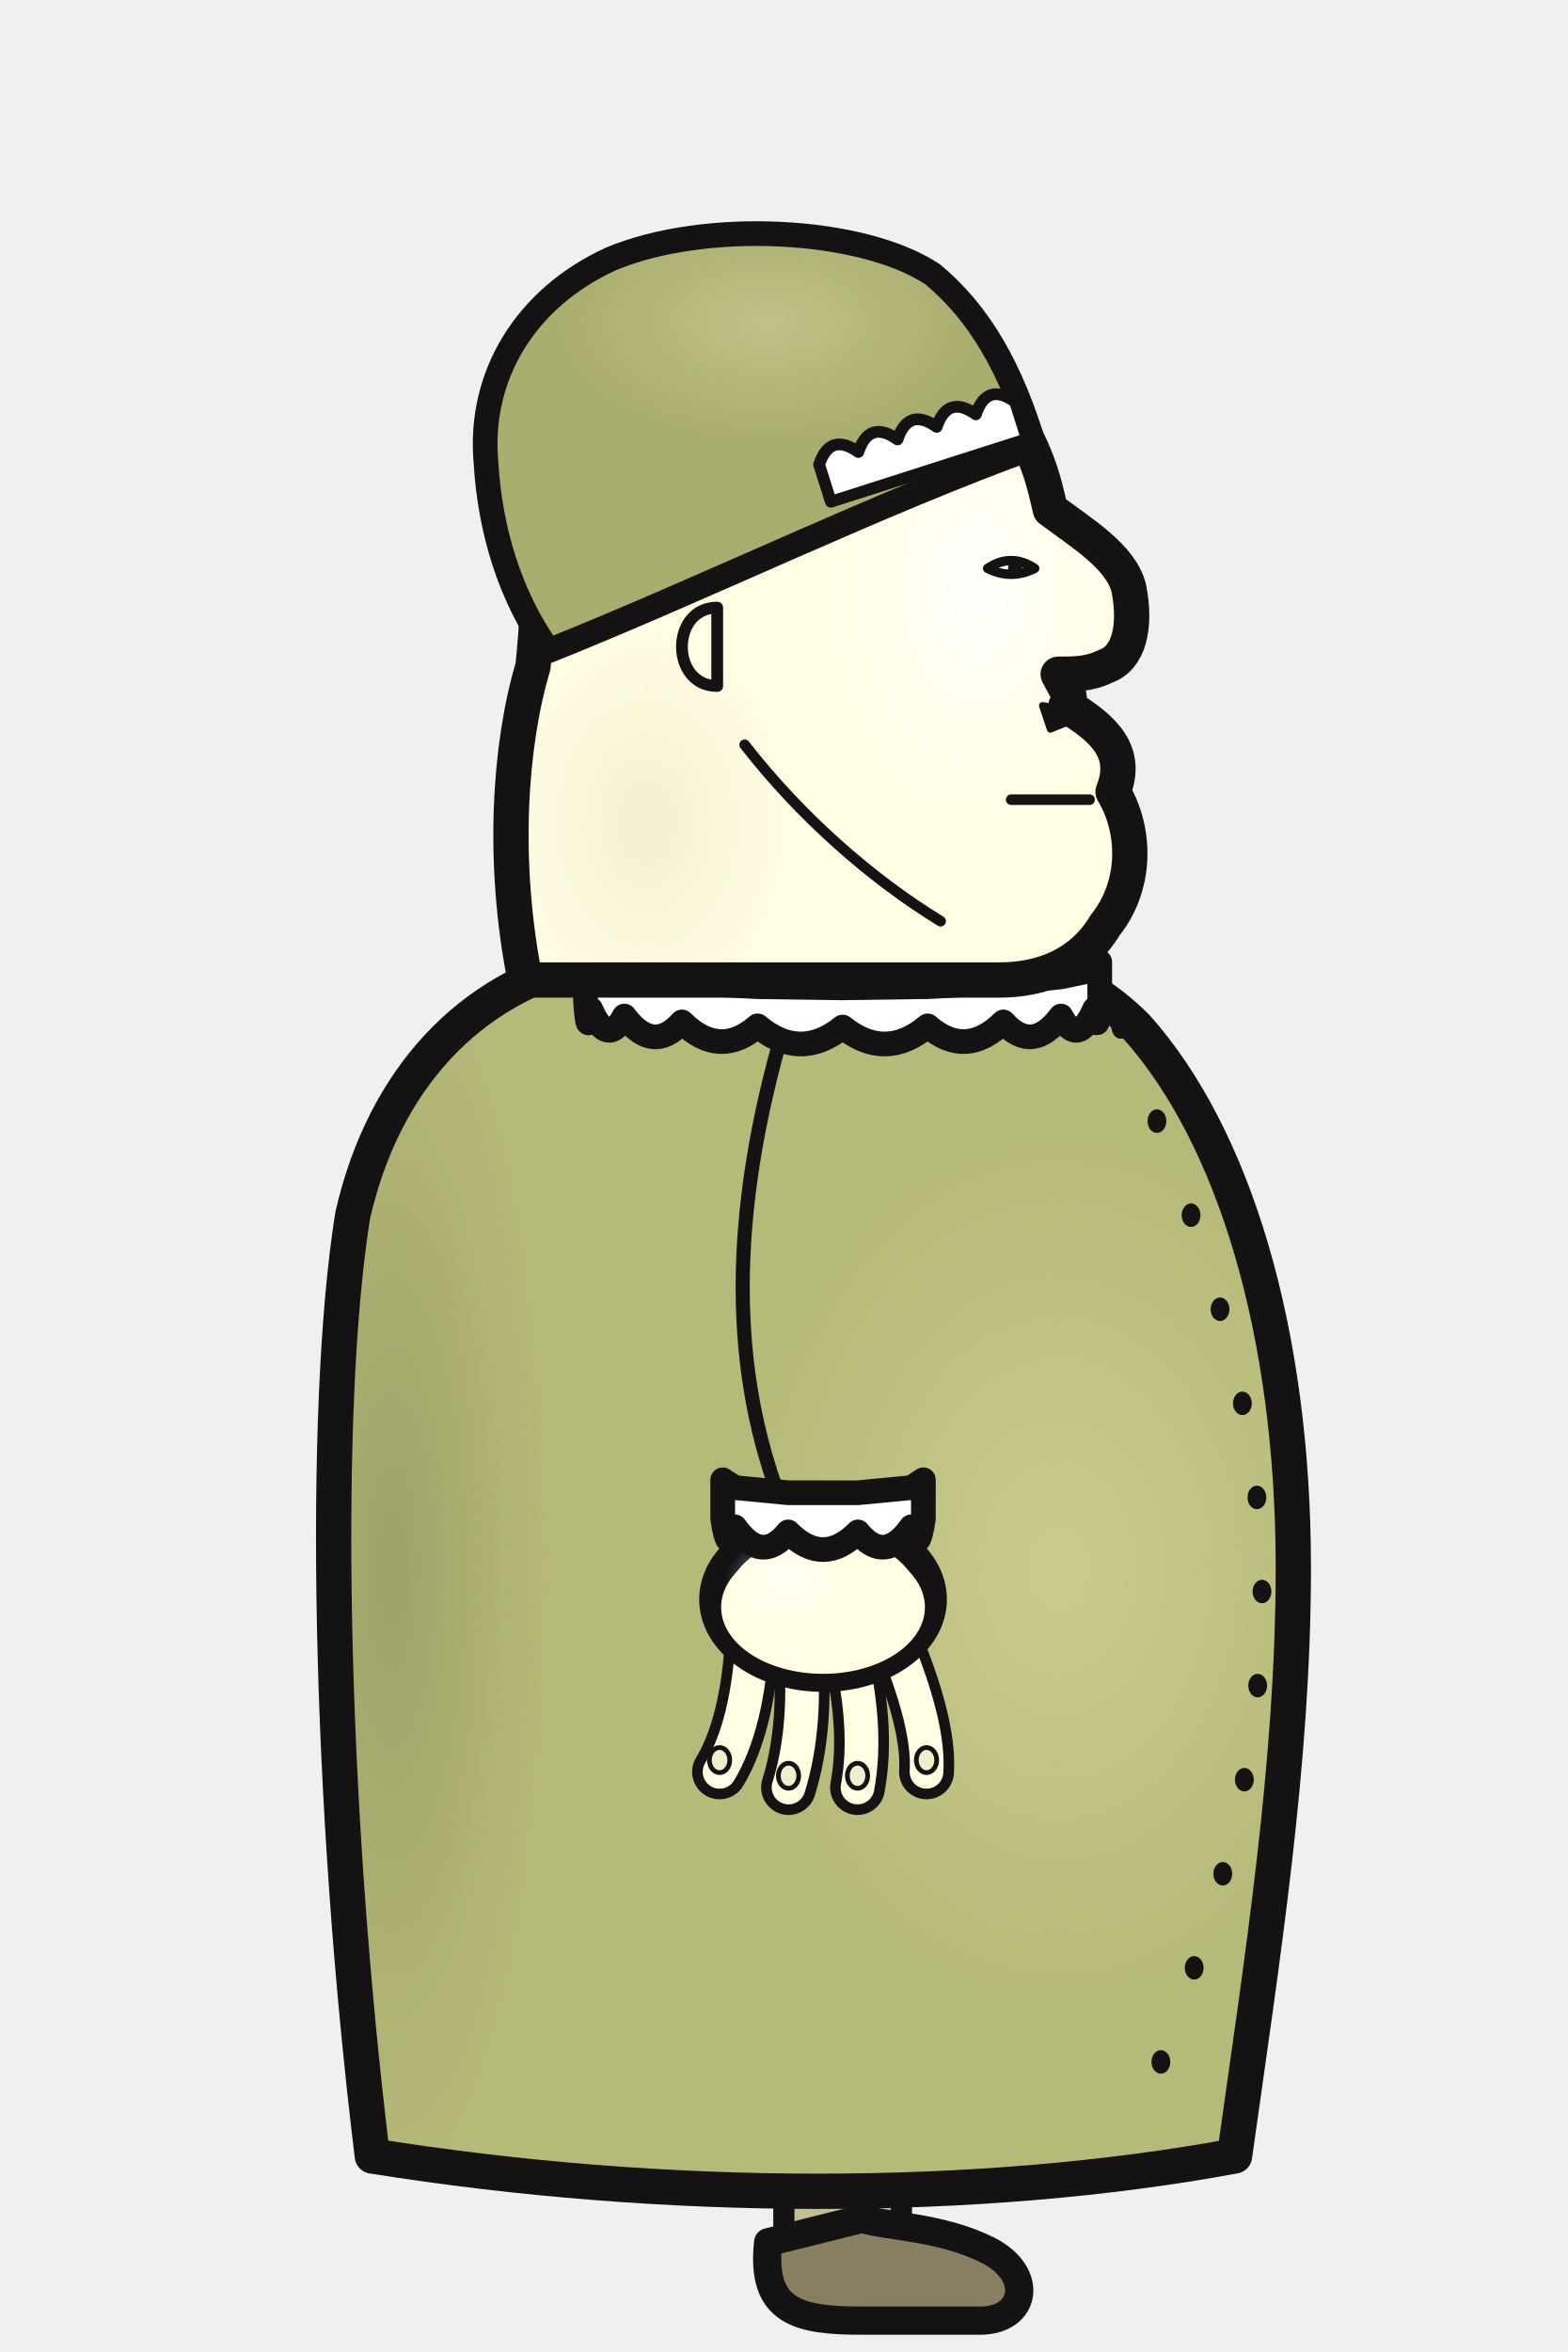
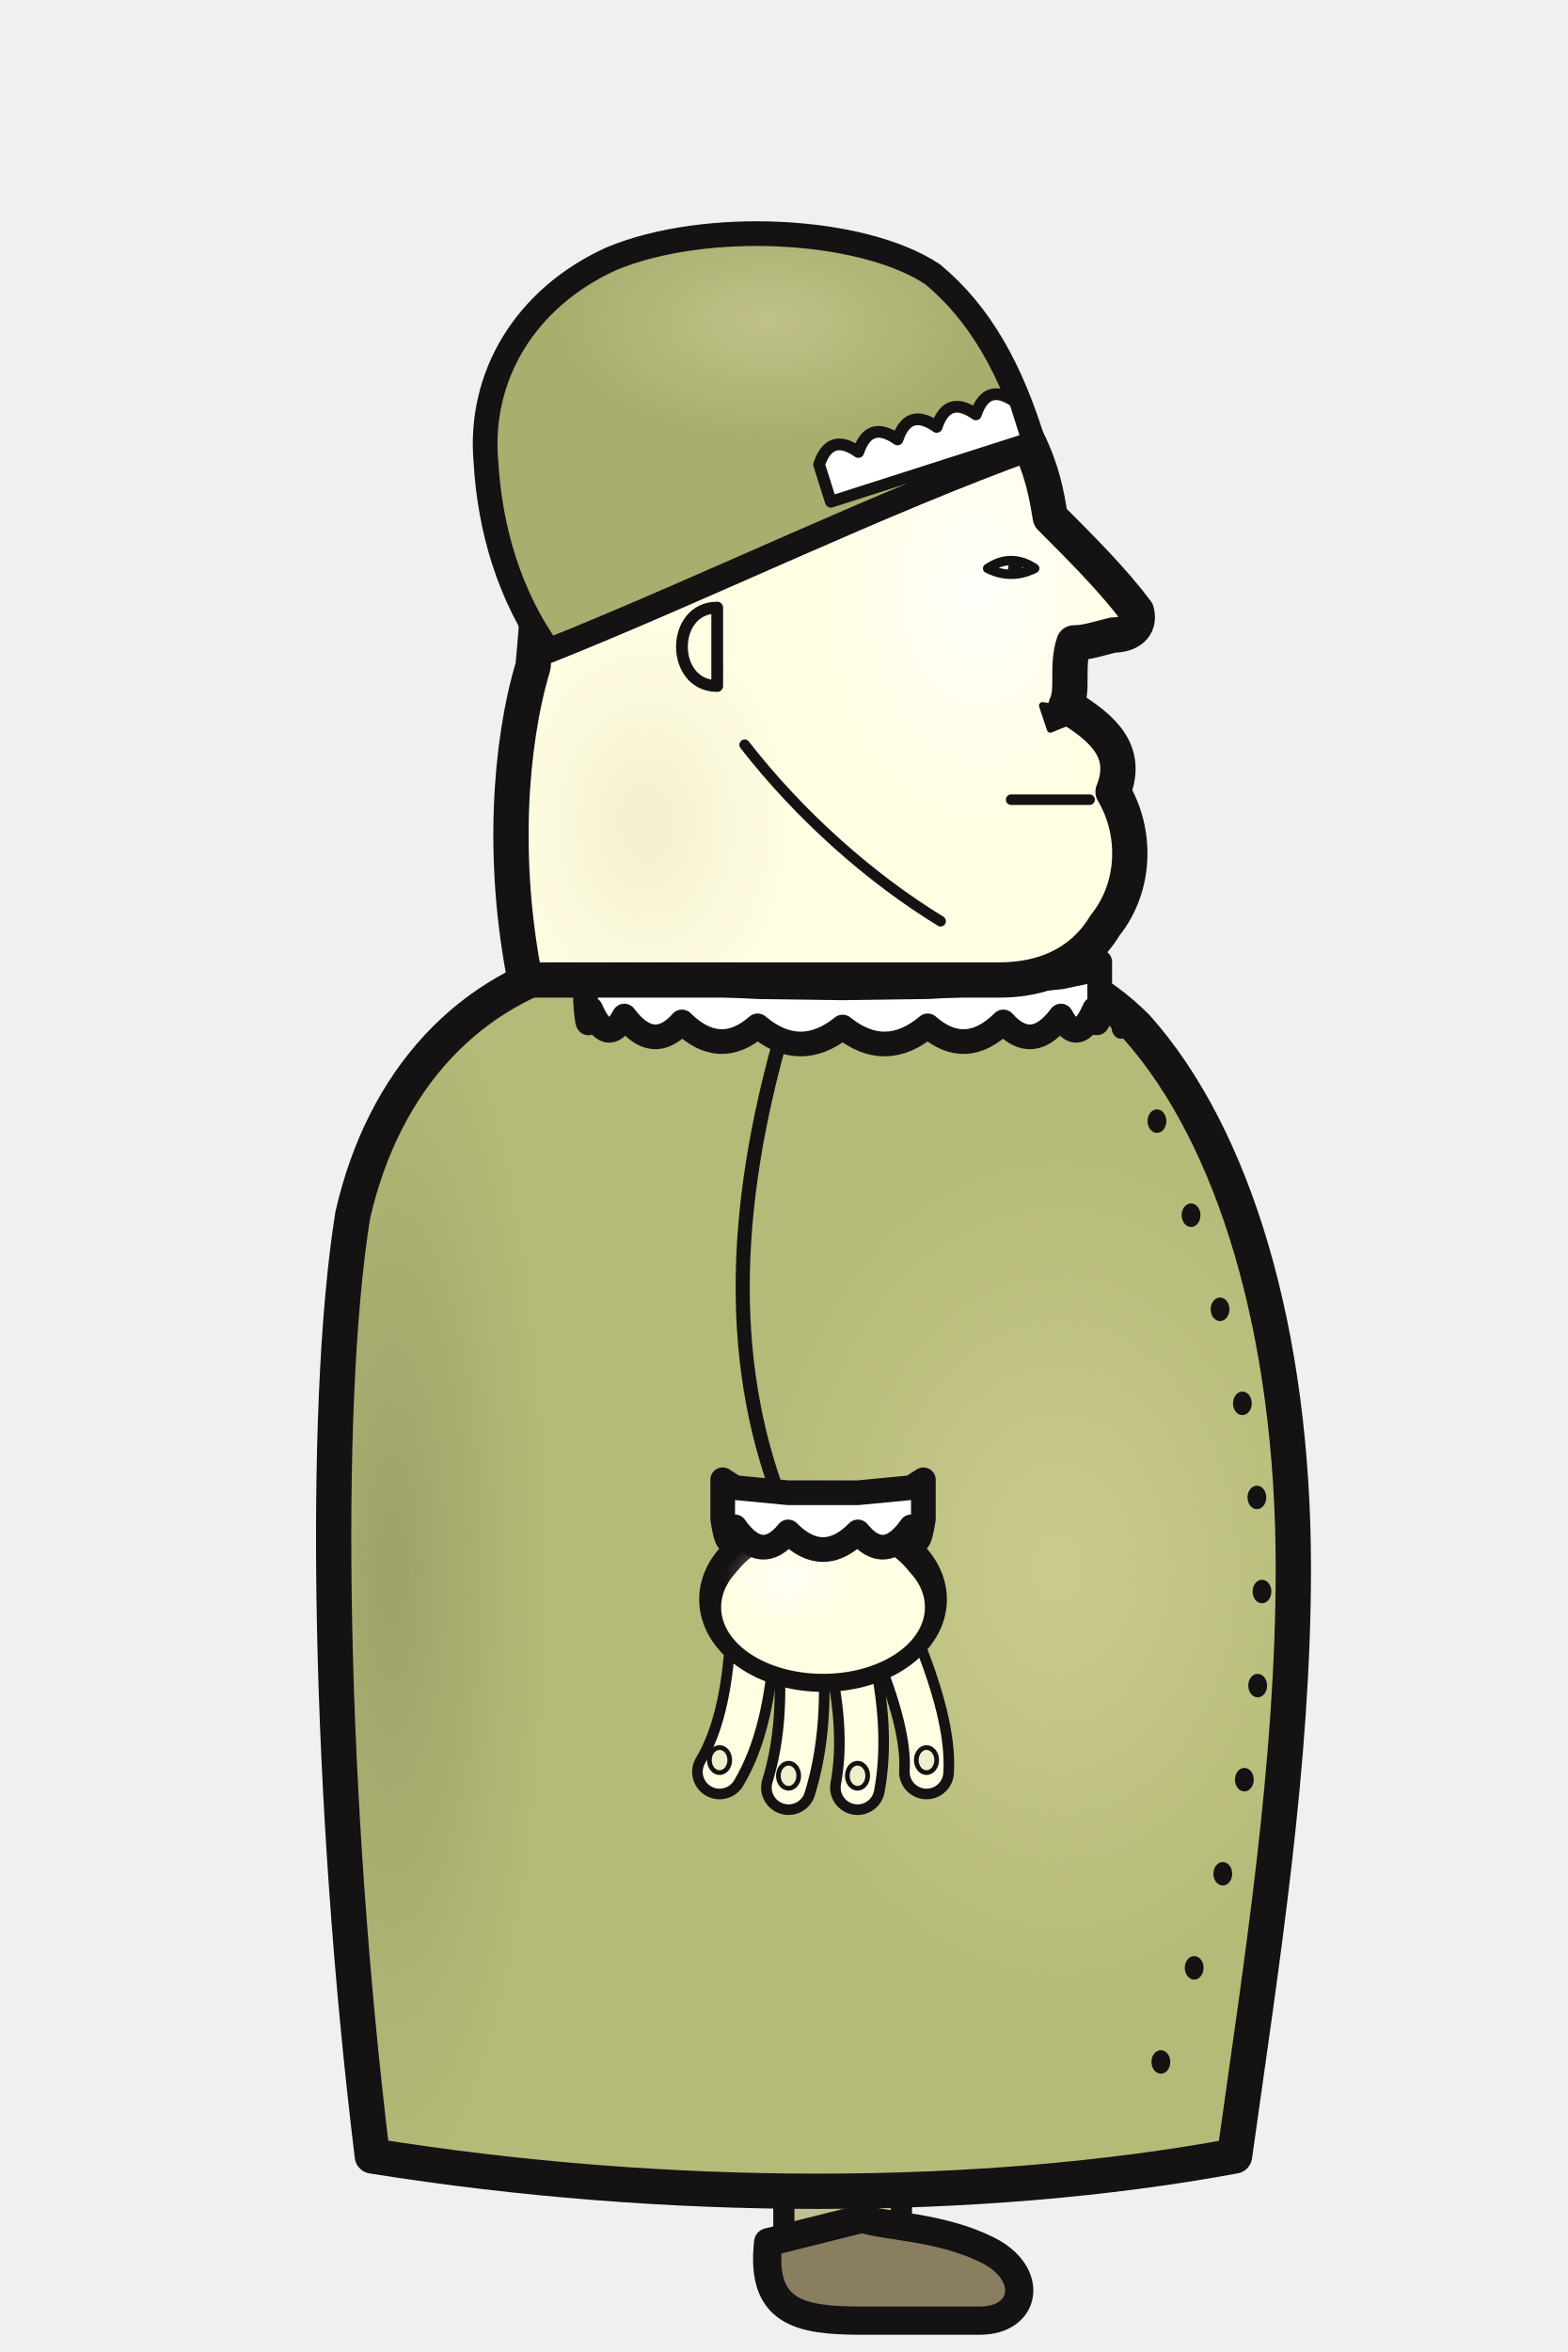
<svg xmlns="http://www.w3.org/2000/svg" width="800" height="1200" viewBox="0 0 400 600">
  <defs>
    <radialGradient id="g1">
      <stop offset="0" stop-color="#CDCF92" stop-opacity="0.85" />
      <stop offset="0.0" stop-color="#CDCF92" stop-opacity="0.85" />
      <stop offset="1" stop-color="#CDCF92" stop-opacity="0" />
    </radialGradient>
    <clipPath id="s1">
      <path d="M150,245 C120,252 98,275 90,310 C82,360 84,460 95,550 C170,562 250,562 315,550 C322,500 330,450 330,400 C330,340 315,290 290,262 C280,252 268,246 255,245 Z" />
    </clipPath>
    <radialGradient id="g2">
      <stop offset="0" stop-color="#9A9E66" stop-opacity="0.85" />
      <stop offset="0.0" stop-color="#9A9E66" stop-opacity="0.85" />
      <stop offset="1" stop-color="#9A9E66" stop-opacity="0" />
    </radialGradient>
    <clipPath id="s2">
      <path d="M150,245 C120,252 98,275 90,310 C82,360 84,460 95,550 C170,562 250,562 315,550 C322,500 330,450 330,400 C330,340 315,290 290,262 C280,252 268,246 255,245 Z" />
    </clipPath>
    <radialGradient id="g3">
      <stop offset="0" stop-color="#FFFFFF" stop-opacity="0.7" />
      <stop offset="0.0" stop-color="#FFFFFF" stop-opacity="0.7" />
      <stop offset="1" stop-color="#FFFFFF" stop-opacity="0" />
    </radialGradient>
    <clipPath id="s3">
      <path d="M182,388 L238,388 L238,428 L182,428 Z" />
    </clipPath>
    <radialGradient id="g4">
      <stop offset="0" stop-color="#FFFFFF" stop-opacity="0.85" />
      <stop offset="0.0" stop-color="#FFFFFF" stop-opacity="0.85" />
      <stop offset="1" stop-color="#FFFFFF" stop-opacity="0" />
    </radialGradient>
    <clipPath id="s4">
-       <path d="M142,110 L262,112 C266,120 267,126 268,130 C276,136 286,142 288,150 C290,160 288,168 282,170 C278,172 274,172 270,172 C272,176 274,178 272,180 C282,186 288,192 284,202 C290,212 290,226 282,236 C276,246 266,250 255,250 L134,250 C128,220 130,190 136,170 C138,150 138,130 142,110 Z" />
+       <path d="M142,110 L262,112 C266,120 267,126 268,132 C276,140 284,148 290,156 C291,160 288,162 284,162 C280,163 277,164 274,164 C272,170 274,176 272,180 C282,186 288,192 284,202 C290,212 290,226 282,236 C276,246 266,250 255,250 L134,250 C128,220 130,190 136,170 C138,150 138,130 142,110 Z" />
    </clipPath>
    <radialGradient id="g5">
      <stop offset="0" stop-color="#F1EECB" stop-opacity="0.85" />
      <stop offset="0.0" stop-color="#F1EECB" stop-opacity="0.85" />
      <stop offset="1" stop-color="#F1EECB" stop-opacity="0" />
    </radialGradient>
    <clipPath id="s5">
-       <path d="M142,110 L262,112 C266,120 267,126 268,130 C276,136 286,142 288,150 C290,160 288,168 282,170 C278,172 274,172 270,172 C272,176 274,178 272,180 C282,186 288,192 284,202 C290,212 290,226 282,236 C276,246 266,250 255,250 L134,250 C128,220 130,190 136,170 C138,150 138,130 142,110 Z" />
+       <path d="M142,110 L262,112 C266,120 267,126 268,132 C276,140 284,148 290,156 C291,160 288,162 284,162 C280,163 277,164 274,164 C272,170 274,176 272,180 C282,186 288,192 284,202 C290,212 290,226 282,236 C276,246 266,250 255,250 L134,250 C128,220 130,190 136,170 C138,150 138,130 142,110 Z" />
    </clipPath>
    <radialGradient id="g6">
      <stop offset="0" stop-color="#C4C68C" stop-opacity="0.85" />
      <stop offset="0.0" stop-color="#C4C68C" stop-opacity="0.85" />
      <stop offset="1" stop-color="#C4C68C" stop-opacity="0" />
    </radialGradient>
    <clipPath id="s6">
      <path d="M264,114 C258,94 250,80 238,70 C220,58 180,56 156,66 C134,76 122,96 124,118 C125,135 130,152 140,166 C180,150 225,128 264,114 Z" />
    </clipPath>
  </defs>
  <path d="M200,540 L230,540 L230,574 L200,574 Z" fill="#C2BF96" stroke="#141213" stroke-width="5.4" stroke-linejoin="round" stroke-linecap="round" />
  <path d="M196,572 C194,590 204,592 220,592 L250,592 C262,592 264,580 252,574 C240,568 226,568 220,566 Z" fill="#8A7E60" stroke="#141213" stroke-width="7.2" stroke-linejoin="round" stroke-linecap="round" />
  <path d="M150,245 C120,252 98,275 90,310 C82,360 84,460 95,550 C170,562 250,562 315,550 C322,500 330,450 330,400 C330,340 315,290 290,262 C280,252 268,246 255,245 Z" fill="#B6BA78" />
  <g clip-path="url(#s1)">
    <ellipse cx="270" cy="400" rx="80" ry="110" fill="url(#g1)" />
  </g>
  <g clip-path="url(#s2)">
    <ellipse cx="100" cy="400" rx="40" ry="160" fill="url(#g2)" />
  </g>
  <path d="M150,245 C120,252 98,275 90,310 C82,360 84,460 95,550 C170,562 250,562 315,550 C322,500 330,450 330,400 C330,340 315,290 290,262 C280,252 268,246 255,245 Z" fill="none" stroke="#141213" stroke-width="9.0" stroke-linejoin="round" stroke-linecap="round" />
  <ellipse cx="286.0" cy="262.0" rx="2.4" ry="3.0" fill="#141213" />
  <ellipse cx="295.2" cy="286.0" rx="2.4" ry="3.0" fill="#141213" />
  <ellipse cx="303.9" cy="310.0" rx="2.4" ry="3.0" fill="#141213" />
  <ellipse cx="311.3" cy="334.0" rx="2.4" ry="3.0" fill="#141213" />
  <ellipse cx="317.0" cy="358.0" rx="2.4" ry="3.0" fill="#141213" />
  <ellipse cx="320.7" cy="382.0" rx="2.4" ry="3.0" fill="#141213" />
  <ellipse cx="322.0" cy="406.0" rx="2.4" ry="3.0" fill="#141213" />
  <ellipse cx="320.9" cy="430.0" rx="2.4" ry="3.0" fill="#141213" />
  <ellipse cx="317.5" cy="454.0" rx="2.4" ry="3.0" fill="#141213" />
  <ellipse cx="312.0" cy="478.0" rx="2.4" ry="3.0" fill="#141213" />
  <ellipse cx="304.7" cy="502.0" rx="2.4" ry="3.0" fill="#141213" />
  <ellipse cx="296.2" cy="526.0" rx="2.4" ry="3.0" fill="#141213" />
  <path d="M200,262 C186,310 186,350 200,385" fill="none" stroke="#141213" stroke-width="3.6" stroke-linejoin="round" stroke-linecap="round" />
  <path d="M192.0,418 Q190.8,440 183.6,452.0" fill="none" stroke="#141213" stroke-width="14" stroke-linejoin="round" stroke-linecap="round" />
  <path d="M192.0,418 Q190.8,440 183.6,452.0" fill="none" stroke="#FFFDE2" stroke-width="8.6" stroke-linejoin="round" stroke-linecap="round" />
  <ellipse cx="183.6" cy="449.0" rx="2.6" ry="3.2" fill="#F1EECB" stroke="#141213" stroke-width="1.2" />
  <path d="M204.0,418 Q206.2,440 201.2,456.0" fill="none" stroke="#141213" stroke-width="14" stroke-linejoin="round" stroke-linecap="round" />
  <path d="M204.0,418 Q206.2,440 201.2,456.0" fill="none" stroke="#FFFDE2" stroke-width="8.6" stroke-linejoin="round" stroke-linecap="round" />
  <ellipse cx="201.2" cy="453.0" rx="2.6" ry="3.2" fill="#F1EECB" stroke="#141213" stroke-width="1.2" />
  <path d="M216.0,418 Q221.8,440 218.8,456.0" fill="none" stroke="#141213" stroke-width="14" stroke-linejoin="round" stroke-linecap="round" />
  <path d="M216.0,418 Q221.8,440 218.8,456.0" fill="none" stroke="#FFFDE2" stroke-width="8.6" stroke-linejoin="round" stroke-linecap="round" />
  <ellipse cx="218.8" cy="453.0" rx="2.6" ry="3.2" fill="#F1EECB" stroke="#141213" stroke-width="1.2" />
  <path d="M228.0,418 Q237.2,440 236.4,452.0" fill="none" stroke="#141213" stroke-width="14" stroke-linejoin="round" stroke-linecap="round" />
  <path d="M228.0,418 Q237.2,440 236.4,452.0" fill="none" stroke="#FFFDE2" stroke-width="8.6" stroke-linejoin="round" stroke-linecap="round" />
  <ellipse cx="236.4" cy="449.0" rx="2.6" ry="3.2" fill="#F1EECB" stroke="#141213" stroke-width="1.2" />
  <ellipse cx="210.0" cy="408.0" rx="28.0" ry="20.0" fill="#FFFDE2" stroke="#141213" stroke-width="7.2" />
  <ellipse cx="210.0" cy="410.0" rx="26.0" ry="17.0" fill="#FFFDE2" />
  <g clip-path="url(#s3)">
    <ellipse cx="201" cy="403" rx="16" ry="11" fill="url(#g3)" />
  </g>
  <path d="M184.4,377.5 L187.5,379.5 L201.1,380.8 L218.9,380.8 L232.5,379.5 L235.6,377.5 L235.6,387.5 Q234.1,397.5 232.5,389.5 Q225.7,399.2 218.9,390.8 Q210.0,399.8 201.1,390.8 Q194.3,399.2 187.5,389.5 Q185.9,397.5 184.4,387.5 Z" fill="#FFFFFF" stroke="#141213" stroke-width="6.3" stroke-linejoin="round" stroke-linecap="round" />
  <path d="M149.4,245.4 L150.7,247.4 L159.3,249.2 L174.0,250.7 L193.3,251.7 L215.0,252.0 L236.7,251.7 L256.0,250.7 L270.7,249.2 L279.3,247.4 L280.6,245.4 L280.6,255.4 Q279.9,265.4 279.3,257.4 Q275.0,267.3 270.7,259.2 Q263.4,269.0 256.0,260.7 Q246.4,270.2 236.7,261.7 Q225.9,270.8 215.0,262.0 Q204.1,270.8 193.3,261.7 Q183.6,270.2 174.0,260.7 Q166.6,269.0 159.3,259.2 Q155.0,267.3 150.7,257.4 Q150.1,265.4 149.4,255.4 Z" fill="#FFFFFF" stroke="#141213" stroke-width="6.3" stroke-linejoin="round" stroke-linecap="round" />
-   <path d="M142,110 L262,112 C266,120 267,126 268,130 C276,136 286,142 288,150 C290,160 288,168 282,170 C278,172 274,172 270,172 C272,176 274,178 272,180 C282,186 288,192 284,202 C290,212 290,226 282,236 C276,246 266,250 255,250 L134,250 C128,220 130,190 136,170 C138,150 138,130 142,110 Z" fill="#FFFDE2" />
+   <path d="M142,110 L262,112 C266,120 267,126 268,132 C276,140 284,148 290,156 C291,160 288,162 284,162 C280,163 277,164 274,164 C272,170 274,176 272,180 C282,186 288,192 284,202 C290,212 290,226 282,236 C276,246 266,250 255,250 L134,250 C128,220 130,190 136,170 C138,150 138,130 142,110 Z" fill="#FFFDE2" />
  <g clip-path="url(#s4)">
    <ellipse cx="250" cy="150" rx="40" ry="60" fill="url(#g4)" />
  </g>
  <g clip-path="url(#s5)">
    <ellipse cx="165" cy="210" rx="36" ry="50" fill="url(#g5)" />
  </g>
-   <path d="M142,110 L262,112 C266,120 267,126 268,130 C276,136 286,142 288,150 C290,160 288,168 282,170 C278,172 274,172 270,172 C272,176 274,178 272,180 C282,186 288,192 284,202 C290,212 290,226 282,236 C276,246 266,250 255,250 L134,250 C128,220 130,190 136,170 C138,150 138,130 142,110 Z" fill="none" stroke="#141213" stroke-width="9.0" stroke-linejoin="round" stroke-linecap="round" />
+   <path d="M142,110 L262,112 C266,120 267,126 268,132 C276,140 284,148 290,156 C291,160 288,162 284,162 C280,163 277,164 274,164 C272,170 274,176 272,180 C282,186 288,192 284,202 C290,212 290,226 282,236 C276,246 266,250 255,250 L134,250 C128,220 130,190 136,170 C138,150 138,130 142,110 Z" fill="none" stroke="#141213" stroke-width="9.0" stroke-linejoin="round" stroke-linecap="round" />
  <path d="M252,145 Q258,141 264,145 Q258,148 252,145 Z" fill="#FFFFFF" stroke="#141213" stroke-width="2.4" stroke-linejoin="round" stroke-linecap="round" />
  <ellipse cx="259.0" cy="145.0" rx="1.8" ry="1.8" fill="#141213" />
  <path d="M266,180 L278,182 L268,186 Z" fill="#141213" stroke="#141213" stroke-width="1.8" stroke-linejoin="round" stroke-linecap="round" />
  <path d="M190,190 C204,208 222,224 240,235 M258,204 L278,204" fill="none" stroke="#141213" stroke-width="2.7" stroke-linejoin="round" stroke-linecap="round" />
  <path d="M183,155 C171,155 171,175 183,175 Z" fill="#FFFDE2" stroke="#141213" stroke-width="3.0" stroke-linejoin="round" stroke-linecap="round" />
  <path d="M264,114 C258,94 250,80 238,70 C220,58 180,56 156,66 C134,76 122,96 124,118 C125,135 130,152 140,166 C180,150 225,128 264,114 Z" fill="#A9AD6E" />
  <g clip-path="url(#s6)">
    <ellipse cx="196" cy="82" rx="54" ry="30" fill="url(#g6)" />
  </g>
  <path d="M264,114 C258,94 250,80 238,70 C220,58 180,56 156,66 C134,76 122,96 124,118 C125,135 130,152 140,166 C180,150 225,128 264,114 Z" fill="none" stroke="#141213" stroke-width="6.3" stroke-linejoin="round" stroke-linecap="round" />
  <path d="M262.0,112.0 L259.0,102.5 Q251.8,97.4 249.0,105.7 Q241.8,100.6 239.0,108.9 Q231.8,103.8 229.0,112.1 Q221.8,107.0 219.0,115.3 Q211.8,110.2 209.0,118.5 L212.0,128.0 Z" fill="#FFFFFF" stroke="#141213" stroke-width="3.0" stroke-linejoin="round" stroke-linecap="round" />
</svg>
